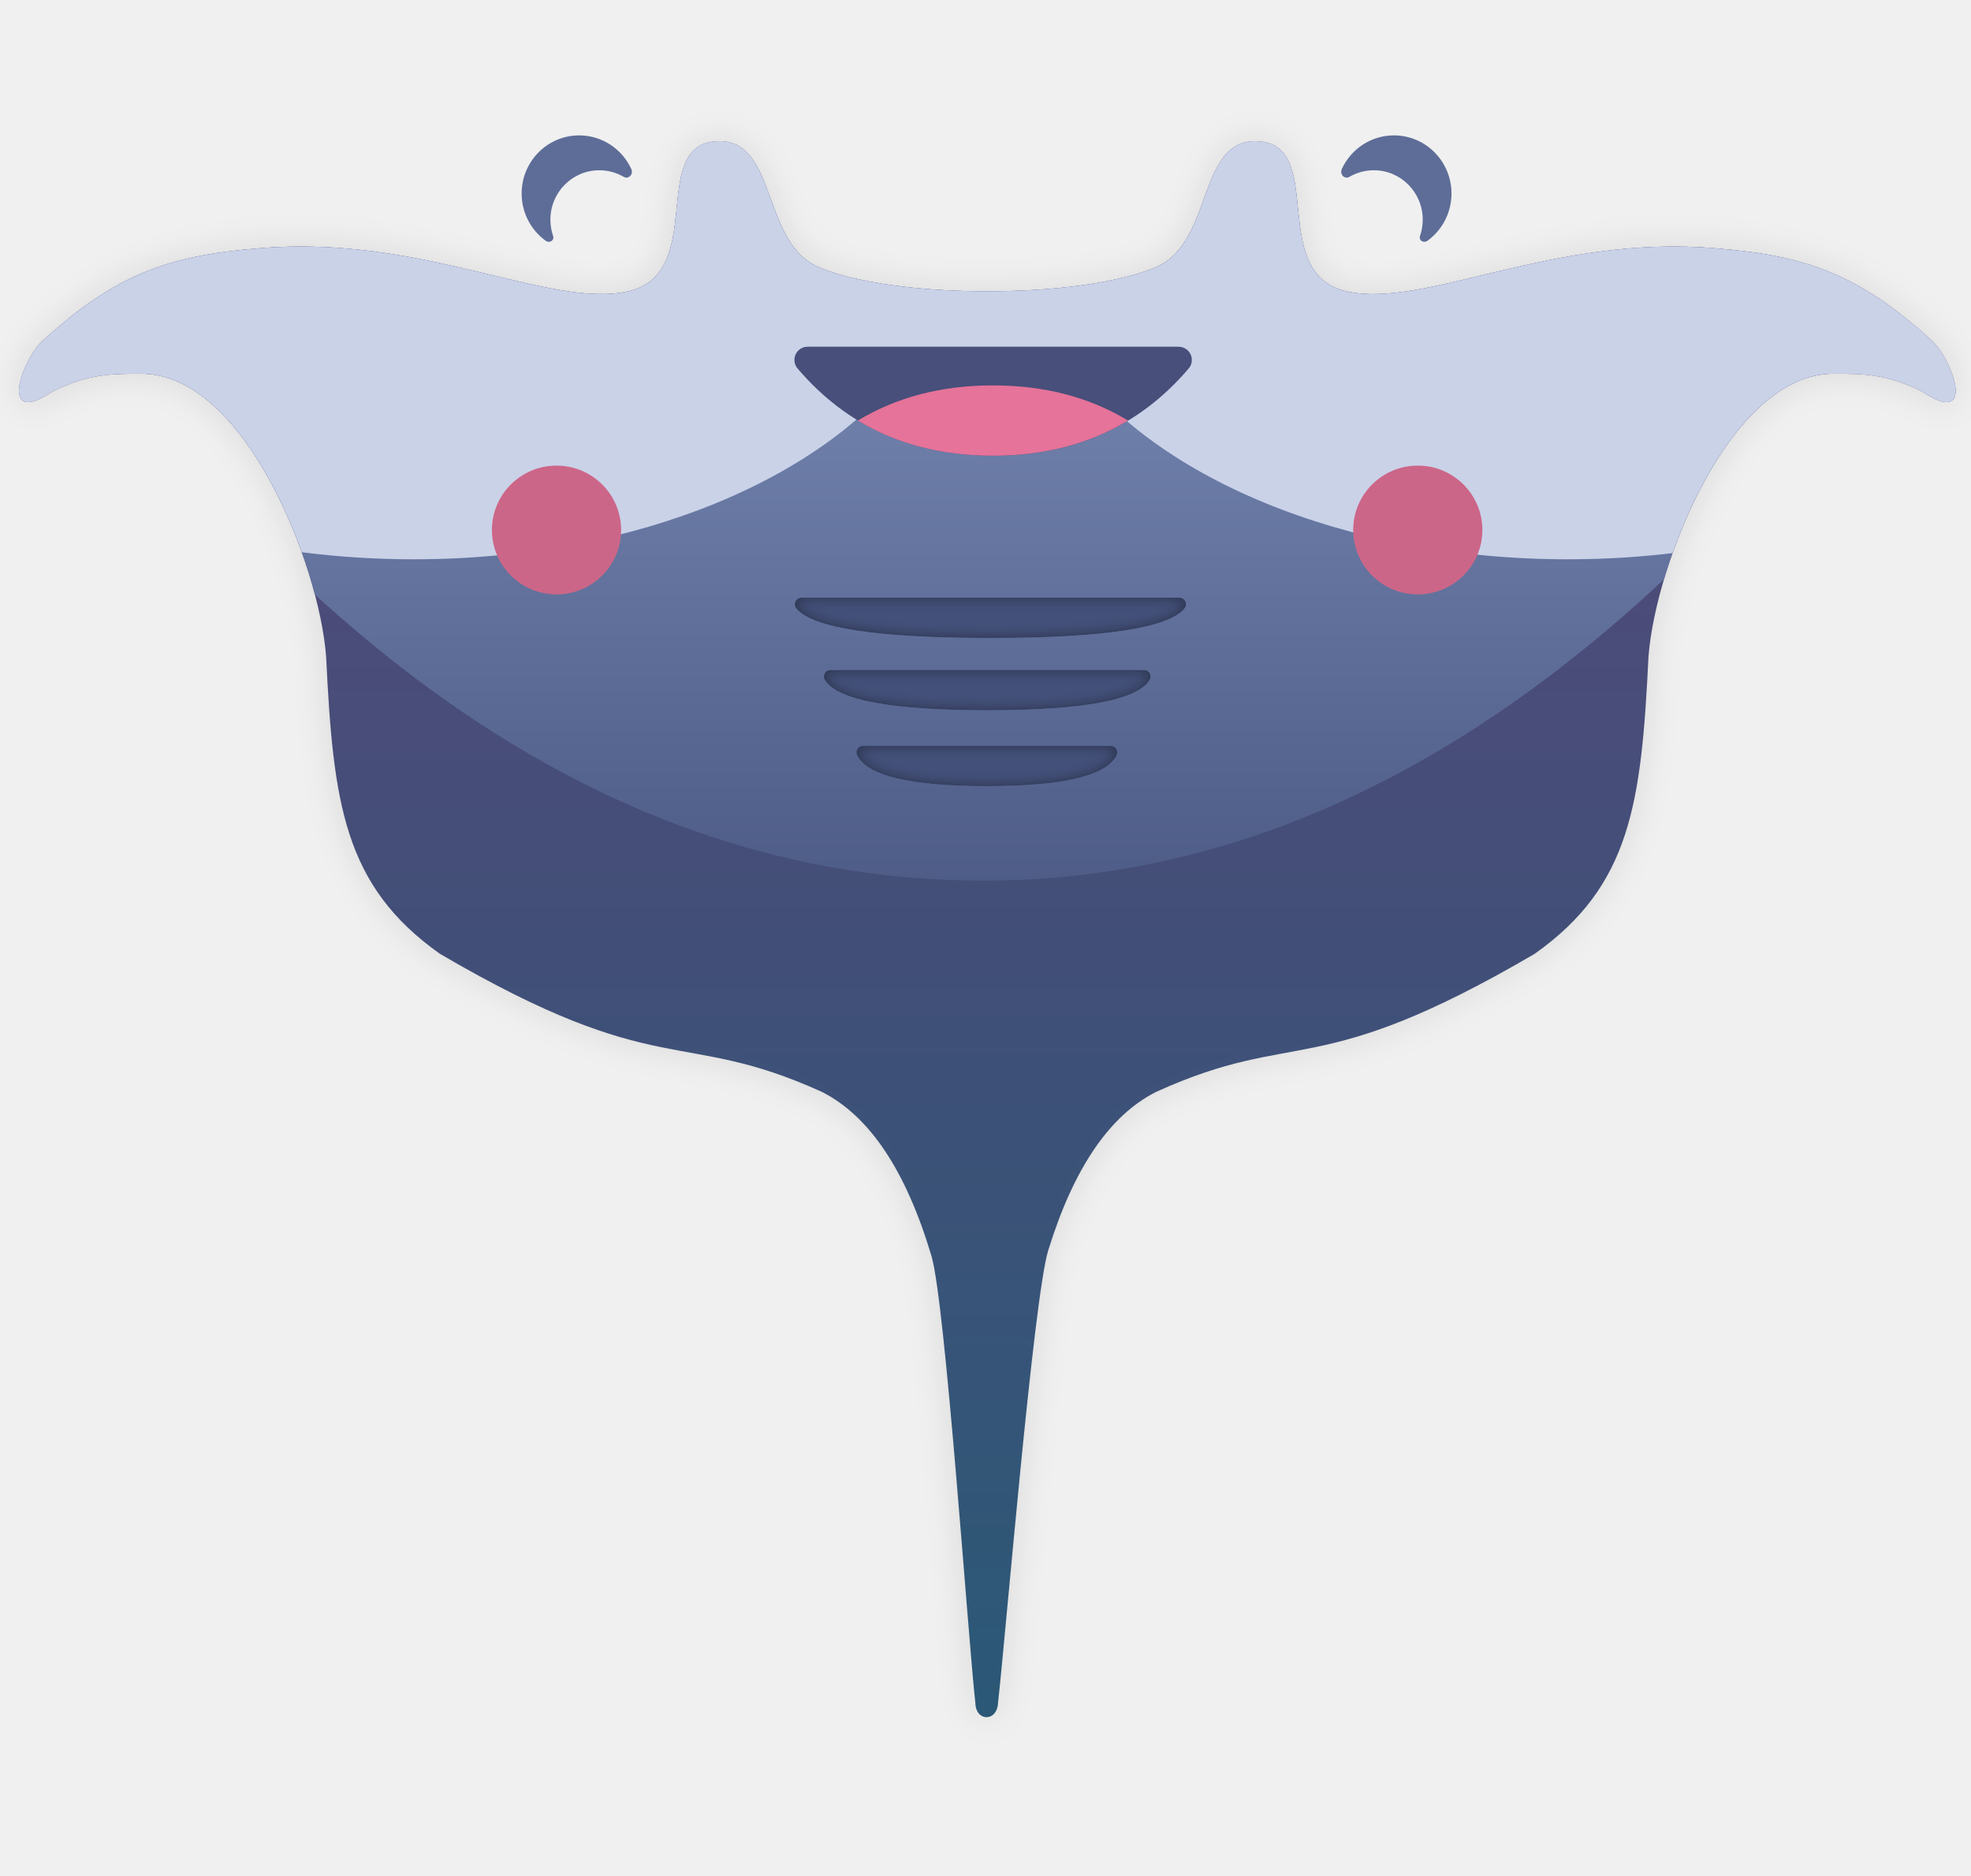
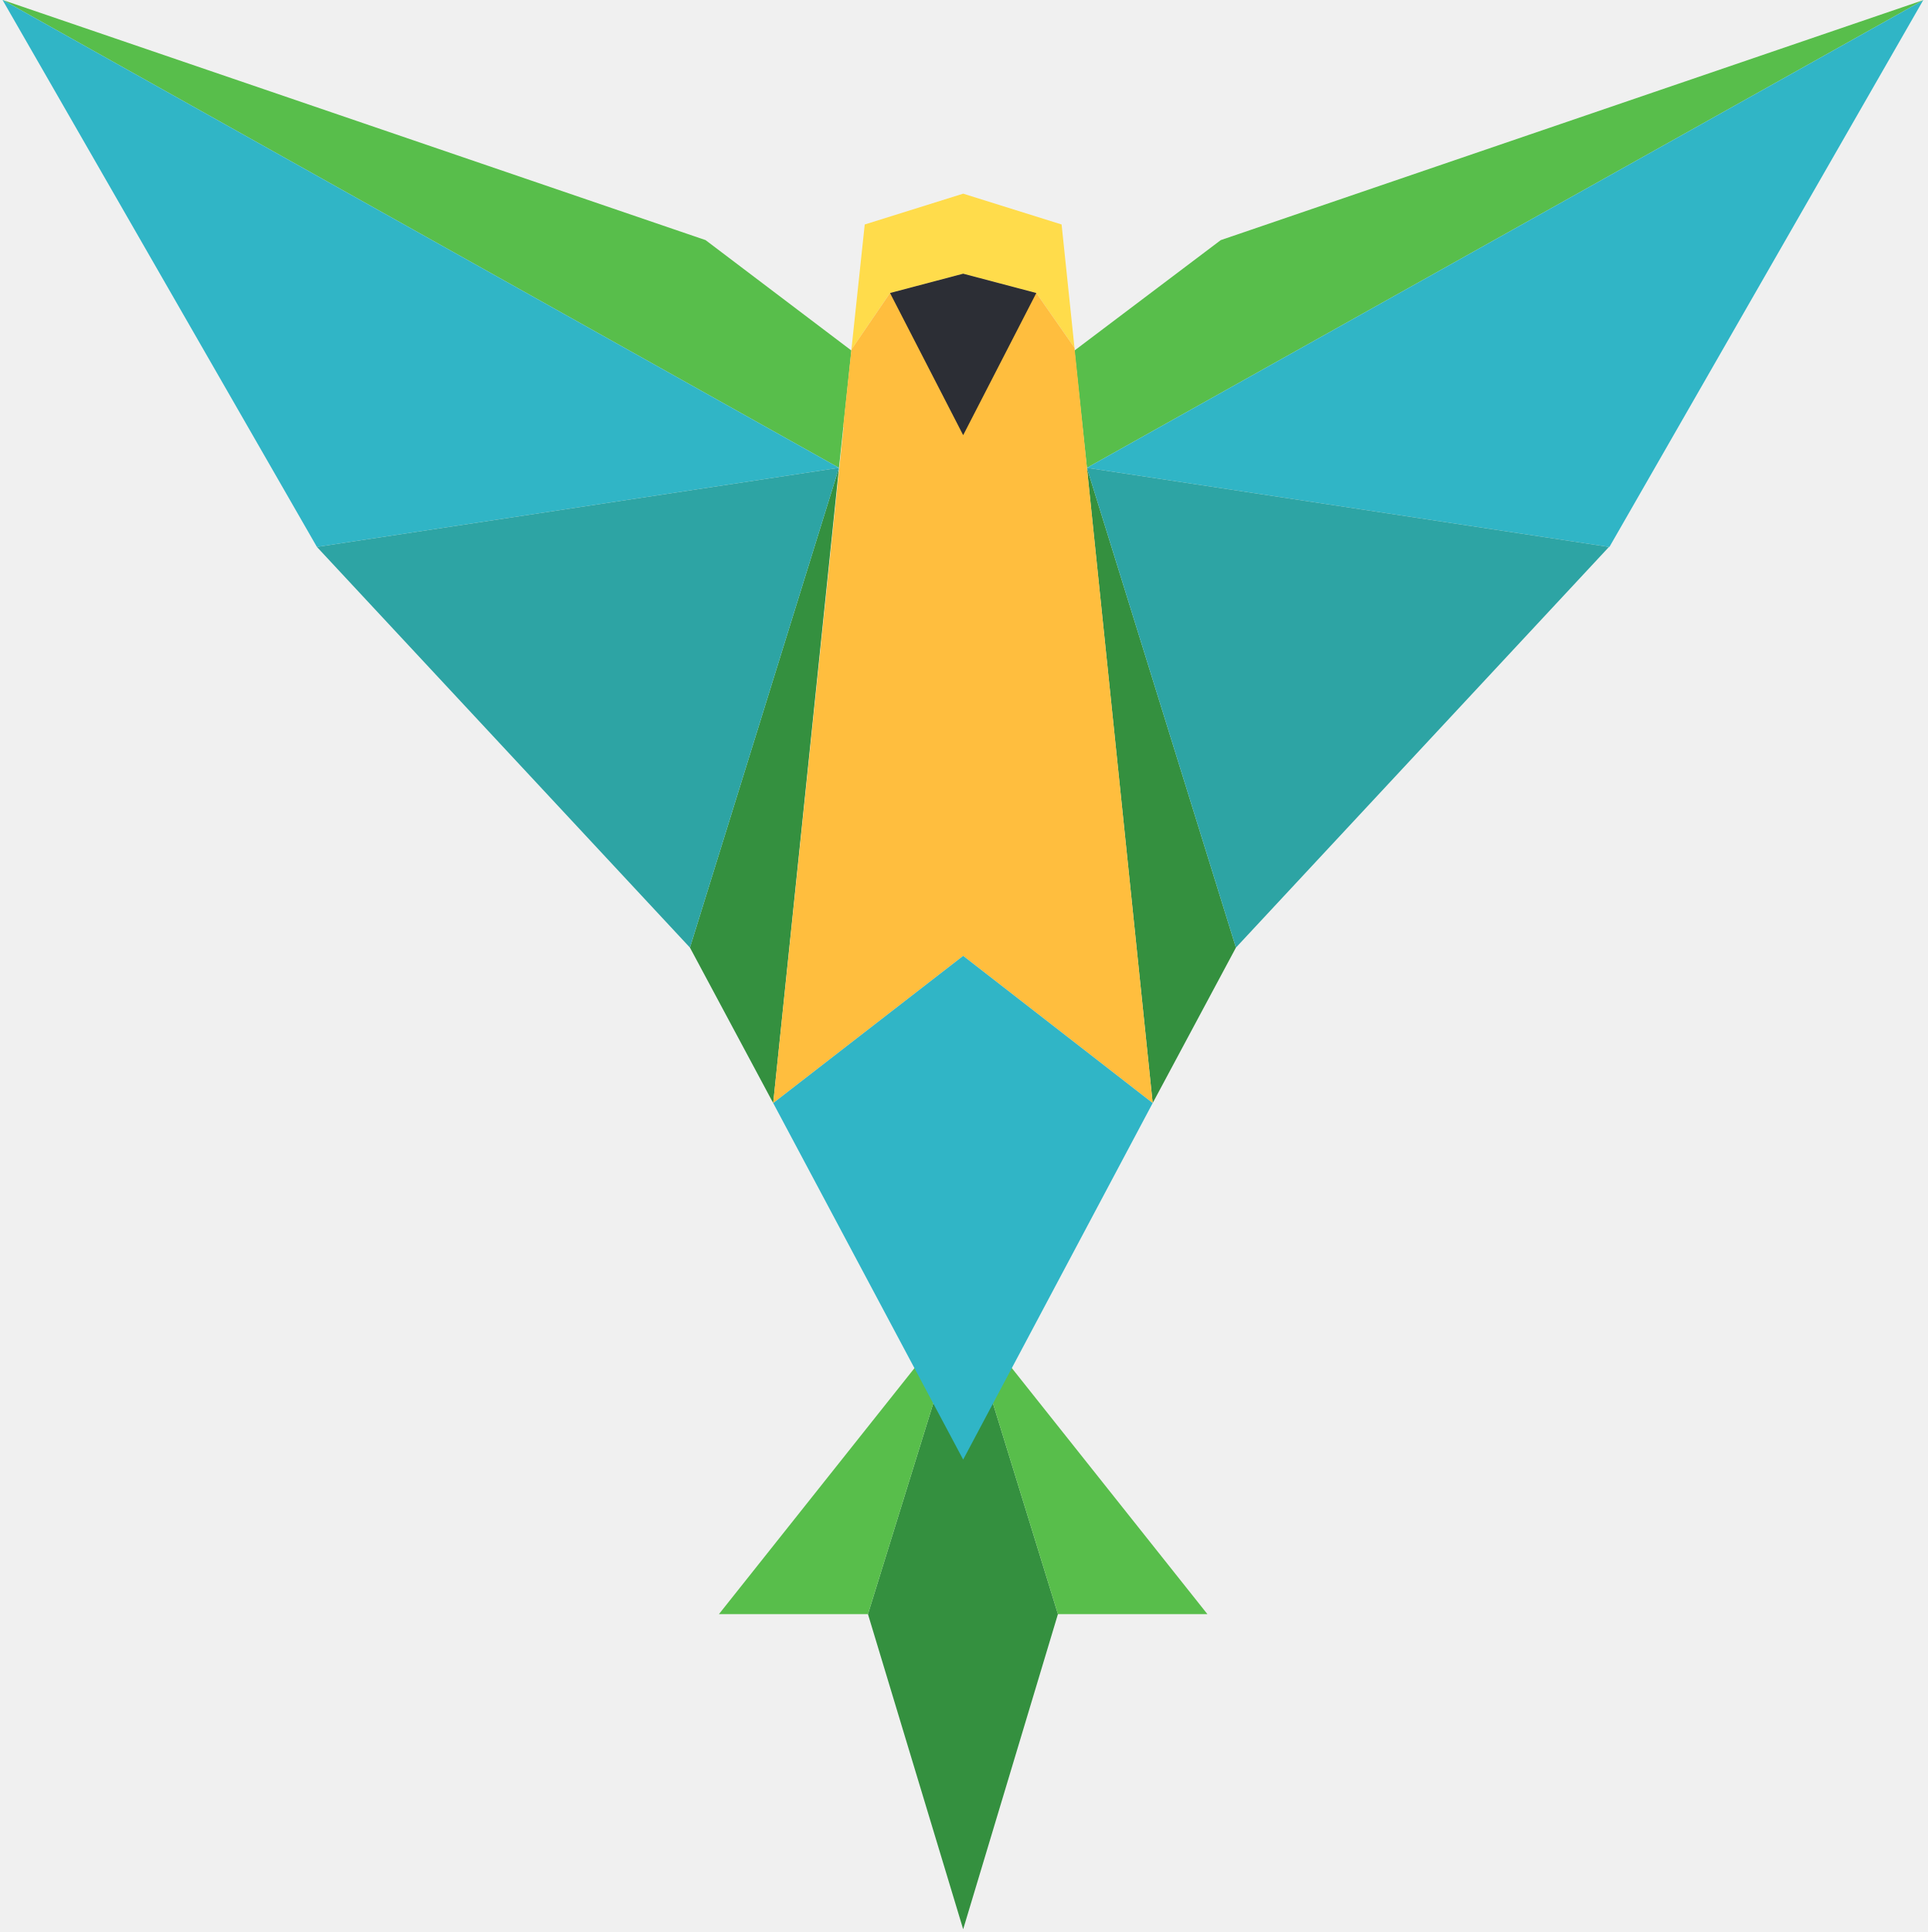
- <svg xmlns="http://www.w3.org/2000/svg" xmlns:xlink="http://www.w3.org/1999/xlink" width="597" height="568">
-   <defs>
-     <linearGradient id="c" x1="50%" x2="50%" y1="100%" y2="11.741%">
-       <stop stop-color="#2B5876" offset="0%" />
-       <stop stop-color="#4E4376" stop-opacity=".963" offset="100%" />
-     </linearGradient>
-     <path id="a" d="M297.306 473.56c2.31-20.425 10.743-122.52 15.21-136.957 7.694-24.876 18.59-40.863 32.687-47.962 43.07-19.518 47.9-2.768 114.656-41.806 29.07-20.603 32.3-45.543 34.454-90.003 2.153-28.193 24.764-85.665 55.99-85.665 8.74 0 16.15 0 26.916 5.422 16.15 10.844 9.69-8.675 3.23-15.18-22.61-20.604-38.76-26.026-65.68-28.195-49.527-4.338-88.288 18.434-111.976 13.012-23.687-5.42-6.46-43.216-25.84-45.385-19.38-2.17-14.083 29.797-31.225 37.794-7.857 3.665-25.842 7.59-51.683 7.59-25.84 0-43.826-3.925-51.682-7.59C225.223 30.637 230.522-1.33 211.14.84c-19.38 2.168-2.152 39.963-25.84 45.384-23.687 5.422-62.45-17.35-111.977-13.012-26.918 2.17-43.068 7.59-65.68 28.194-6.46 6.506-12.92 26.025 3.23 15.18 10.768-5.42 18.178-5.42 26.92-5.42 31.223 0 53.834 57.47 55.987 85.665 2.154 44.46 5.384 69.4 34.455 90.004 66.755 39.038 72.613 22.288 115.68 41.807 14.42 7.262 25.49 23.82 33.21 49.68 4.227 14.15 11.094 115.75 13.313 135.473.162 5.668 6.68 5.668 6.868-.233z" />
-     <filter id="b" width="105.1%" height="106.3%" x="-2.6%" y="-3.1%" filterUnits="objectBoundingBox">
-       <feOffset in="SourceAlpha" result="shadowOffsetOuter1" />
-       <feGaussianBlur stdDeviation="5" in="shadowOffsetOuter1" result="shadowBlurOuter1" />
-       <feColorMatrix values="0 0 0 0 0 0 0 0 0 0 0 0 0 0 0 0 0 0 0.1 0" in="shadowBlurOuter1" />
-     </filter>
-     <linearGradient id="d" x1="50%" x2="50%" y1="30.295%" y2="135.47%">
-       <stop stop-color="#7081AC" offset="0%" />
-       <stop stop-color="#3D4A74" offset="100%" />
-     </linearGradient>
-     <path id="f" d="M59.99 12.194c34.175 0 53.762-2.97 58.76-8.906.713-.845.604-2.107-.24-2.818-.36-.304-.817-.47-1.29-.47H2.76c-1.106 0-2 .895-2 2 0 .47.165.928.47 1.288 4.998 5.937 24.585 8.906 58.76 8.906z" />
-     <filter id="g" width="103.4%" height="132.8%" x="-1.7%" y="-16.4%" filterUnits="objectBoundingBox">
-       <feGaussianBlur stdDeviation="2" in="SourceAlpha" result="shadowBlurInner1" />
-       <feOffset in="shadowBlurInner1" result="shadowOffsetInner1" />
-       <feComposite in="shadowOffsetInner1" in2="SourceAlpha" operator="arithmetic" k2="-1" k3="1" result="shadowInnerInner1" />
-       <feColorMatrix values="0 0 0 0 0 0 0 0 0 0 0 0 0 0 0 0 0 0 0.4 0" in="shadowInnerInner1" />
-     </filter>
-     <path id="h" d="M59.026 34.08c28.925 0 45.31-3.04 49.155-9.125.59-.934.312-2.17-.622-2.76-.32-.2-.69-.308-1.068-.308H11.562c-1.104 0-2 .895-2 2 0 .378.108.748.31 1.068 3.844 6.084 20.23 9.126 49.154 9.126z" />
-     <filter id="i" width="104%" height="132.8%" x="-2%" y="-16.4%" filterUnits="objectBoundingBox">
-       <feGaussianBlur stdDeviation="2" in="SourceAlpha" result="shadowBlurInner1" />
-       <feOffset in="shadowBlurInner1" result="shadowOffsetInner1" />
-       <feComposite in="shadowOffsetInner1" in2="SourceAlpha" operator="arithmetic" k2="-1" k3="1" result="shadowInnerInner1" />
-       <feColorMatrix values="0 0 0 0 0 0 0 0 0 0 0 0 0 0 0 0 0 0 0.4 0" in="shadowInnerInner1" />
-     </filter>
-     <path id="j" d="M58.91 57.062c22.974 0 36.06-3.092 39.26-9.275.51-.98.125-2.187-.856-2.695-.284-.147-.6-.224-.92-.224H21.427c-1.104 0-2 .895-2 2 0 .32.077.635.224.92 3.2 6.182 16.287 9.274 39.26 9.274z" />
-     <filter id="k" width="105.1%" height="132.8%" x="-2.5%" y="-16.4%" filterUnits="objectBoundingBox">
-       <feGaussianBlur stdDeviation="2" in="SourceAlpha" result="shadowBlurInner1" />
-       <feOffset in="shadowBlurInner1" result="shadowOffsetInner1" />
-       <feComposite in="shadowOffsetInner1" in2="SourceAlpha" operator="arithmetic" k2="-1" k3="1" result="shadowInnerInner1" />
-       <feColorMatrix values="0 0 0 0 0 0 0 0 0 0 0 0 0 0 0 0 0 0 0.4 0" in="shadowInnerInner1" />
-     </filter>
-   </defs>
-   <g fill="none" fill-rule="evenodd">
-     <g transform="translate(5 42)">
-       <mask id="e" fill="#fff">
-         <use xlink:href="#a" />
-       </mask>
-       <use fill="#000" filter="url(#b)" xlink:href="#a" />
-       <use fill="url(#c)" xlink:href="#a" />
-       <path fill="url(#d)" d="M292.878 224.685c111.23 0 213.706-71.74 307.432-215.218H-14.553c91.76 143.48 194.238 215.218 307.43 215.218z" mask="url(#e)" />
-       <path fill="#CAD2E8" d="M102.315-72.905C20.01-67.422-44.043-24.815-44.043 26.935c0 55.47 73.595 100.436 164.38 100.436 67.957 0 126.284-25.196 151.318-61.134h46.875c25.034 35.938 83.36 61.135 151.318 61.135 90.785 0 164.38-44.966 164.38-100.436 0-51.748-64.052-94.356-146.358-99.84v-122.867H102.315v122.868z" mask="url(#e)" />
-     </g>
-     <g fill="#5E6D98">
-       <path d="M432.424 72.87c4.375-3.198 7.22-8.398 7.22-14.27 0-9.72-7.8-17.6-17.42-17.6-6.955 0-12.958 4.117-15.752 10.07-.825 1.76.815 3.327 2.272 2.48 2.173-1.266 4.694-1.99 7.382-1.99 8.178 0 14.808 6.698 14.808 14.96 0 1.727-.29 3.386-.823 4.93-.454 1.317 1.04 2.35 2.314 1.42zM165.22 72.87C160.847 69.67 158 64.47 158 58.6c0-9.72 7.8-17.6 17.42-17.6 6.956 0 12.96 4.117 15.752 10.07.825 1.76-.814 3.327-2.27 2.48-2.174-1.266-4.695-1.99-7.384-1.99-8.178 0-14.807 6.698-14.807 14.96 0 1.727.29 3.386.823 4.93.455 1.317-1.038 2.35-2.312 1.42z" />
-     </g>
-     <path fill="#474F7A" d="M300.807 138c24.5 0 44.242-8.802 59.23-26.407 1.433-1.682 1.23-4.207-.452-5.64-.723-.615-1.642-.953-2.593-.953h-112.37c-2.21 0-4 1.79-4 4 0 .95.34 1.87.955 2.593C256.567 129.198 276.31 138 300.807 138z" />
-     <path fill="#E67399" d="M341.67 127.355c-11.722-7.097-25.36-10.645-40.914-10.645-15.554 0-29.192 3.548-40.913 10.645 11.72 7.097 25.36 10.645 40.913 10.645 15.554 0 29.192-3.548 40.913-10.645z" />
-     <g fill="#C68" transform="translate(149 141)">
-       <ellipse cx="280.435" cy="19.5" rx="19.565" ry="19.5" />
-       <ellipse cx="19.565" cy="19.5" rx="19.565" ry="19.5" />
-     </g>
-     <g>
-       <g transform="translate(240 181)">
-         <use fill="#435079" xlink:href="#f" />
-         <use fill="#000" filter="url(#g)" xlink:href="#f" />
-       </g>
-       <g transform="translate(240 181)">
-         <use fill="#435079" xlink:href="#h" />
-         <use fill="#000" filter="url(#i)" xlink:href="#h" />
-       </g>
-       <g transform="translate(240 181)">
-         <use fill="#435079" xlink:href="#j" />
-         <use fill="#000" filter="url(#k)" xlink:href="#j" />
-       </g>
-     </g>
-   </g>
+ <svg xmlns="http://www.w3.org/2000/svg" version="1.2" viewBox="0 0 419 420" width="419" height="420">
+   <style>.a{fill:#34903f}.b{fill:#58be4b}.c{fill:#30b5c6}.d{fill:#2da4a4}.e{fill:#ffdc4b}.f{fill:#ffbe3e}.g{fill:#2c2e35}</style>
+   <path class="a" d="m209.4 284.1l20.6 66.8-20.6 68.5-20.7-68.5z" />
+   <path class="b" d="m209.4 284.1l53.1 66.8h-32.5z" />
+   <path class="b" d="m188.7 350.9h-32.4l53.1-66.8z" />
+   <path class="b" d="m418.2 0l-181.9 101.7-2.7-25.5 31.8-24z" />
+   <path class="c" d="m418.2-0.1l-68.3 119h-0.1l-113.5-17.2 181.9-101.7z" />
+   <path class="a" d="m236.3 101.7l32.4 104.3-18.1 33.8z" />
+   <path class="d" d="m349.8 118.9l-81.1 87.1-32.4-104.3z" />
+   <path class="b" d="m153.4 52.2l31.7 24-2.7 25.5-181.8-101.7z" />
+   <path class="c" d="m0.6 0l181.8 101.7-113.5 17.2-68.4-119z" />
+   <path class="a" d="m168.1 239.8l-18.1-33.8 32.4-104.3z" />
+   <path class="d" d="m182.4 101.7l-32.4 104.3-81.1-87.1z" />
+   <path class="e" d="m193.5 63.7l-8.4 12.3 2.9-27.2 21.4-6.7 21.4 6.7 2.8 26.8-8.3-11.9-15.9-4.2z" />
+   <path class="f" d="m250.6 239.8l-41.2-32-41.3 32 15.3-146.9h-0.1l1.8-16.9 8.4-12.3 15.9-4.2 15.9 4.2 8.3 11.9 1.8 17.3z" />
+   <path class="c" d="m250.6 239.8l-41.2 77.5-41.3-77.5 41.3-32z" />
+   <path class="g" d="m225.3 63.7l-15.9 30.9-15.9-30.9 15.9-4.2z" />
</svg>
